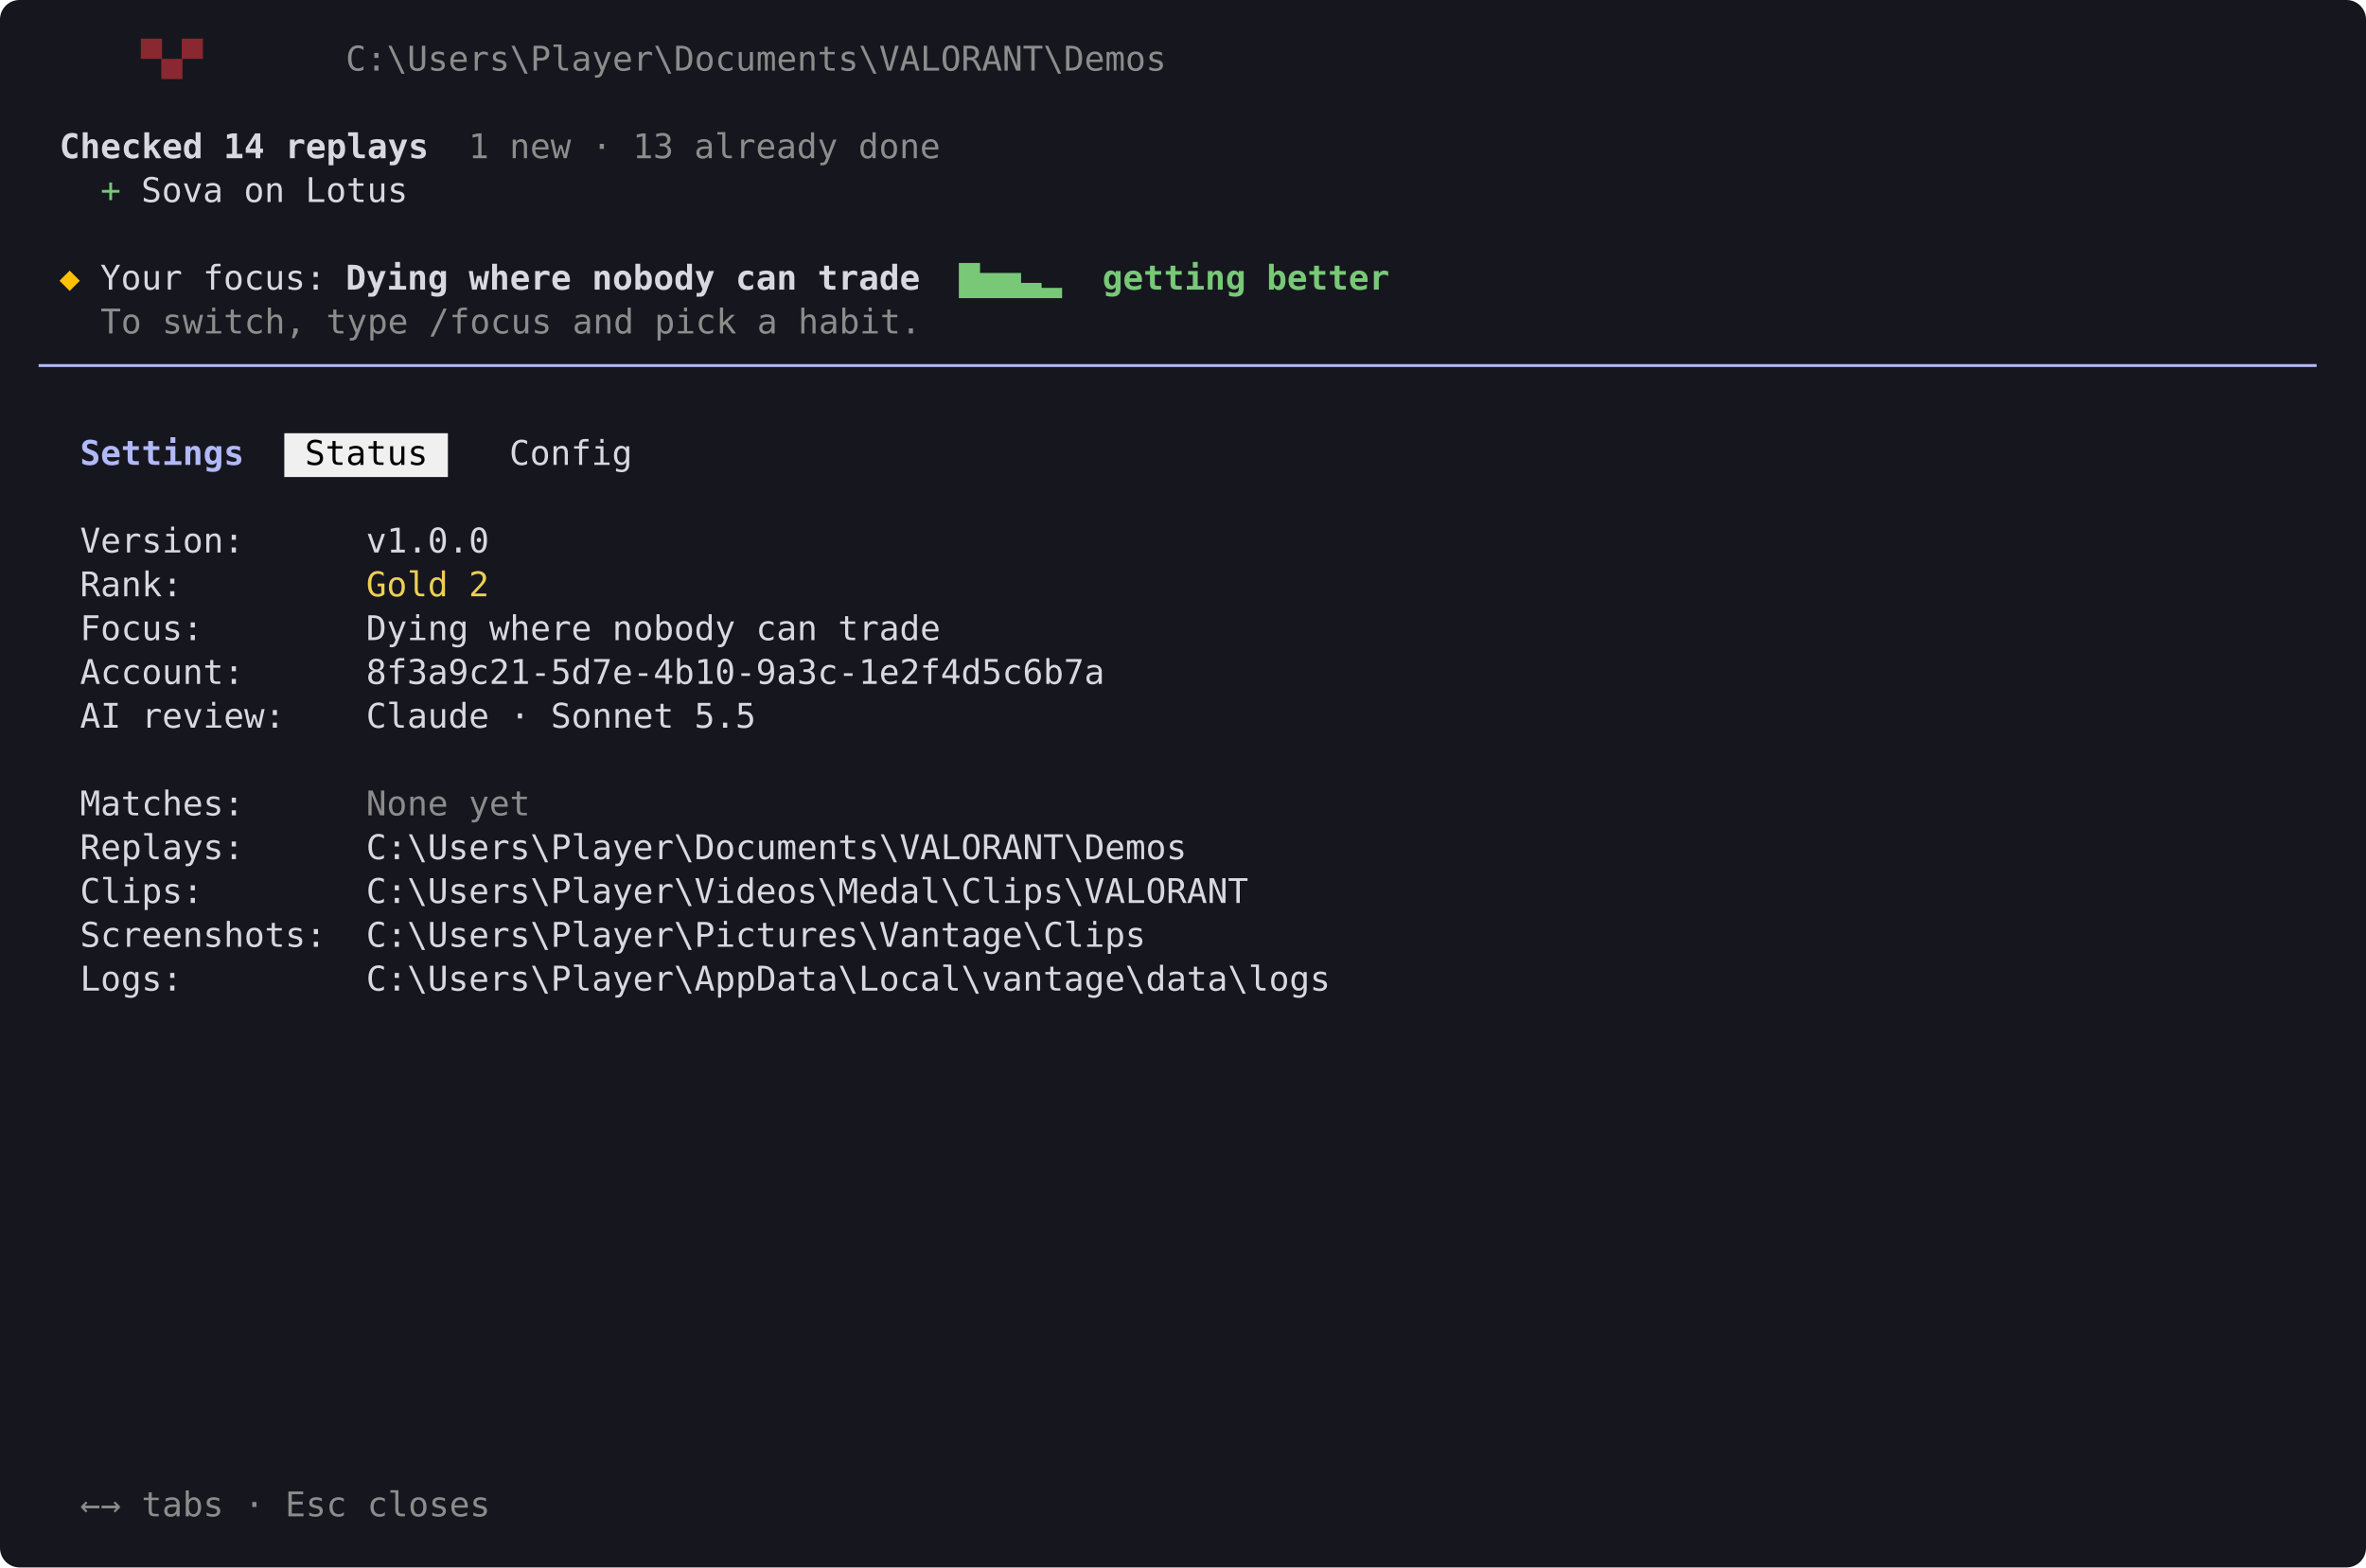
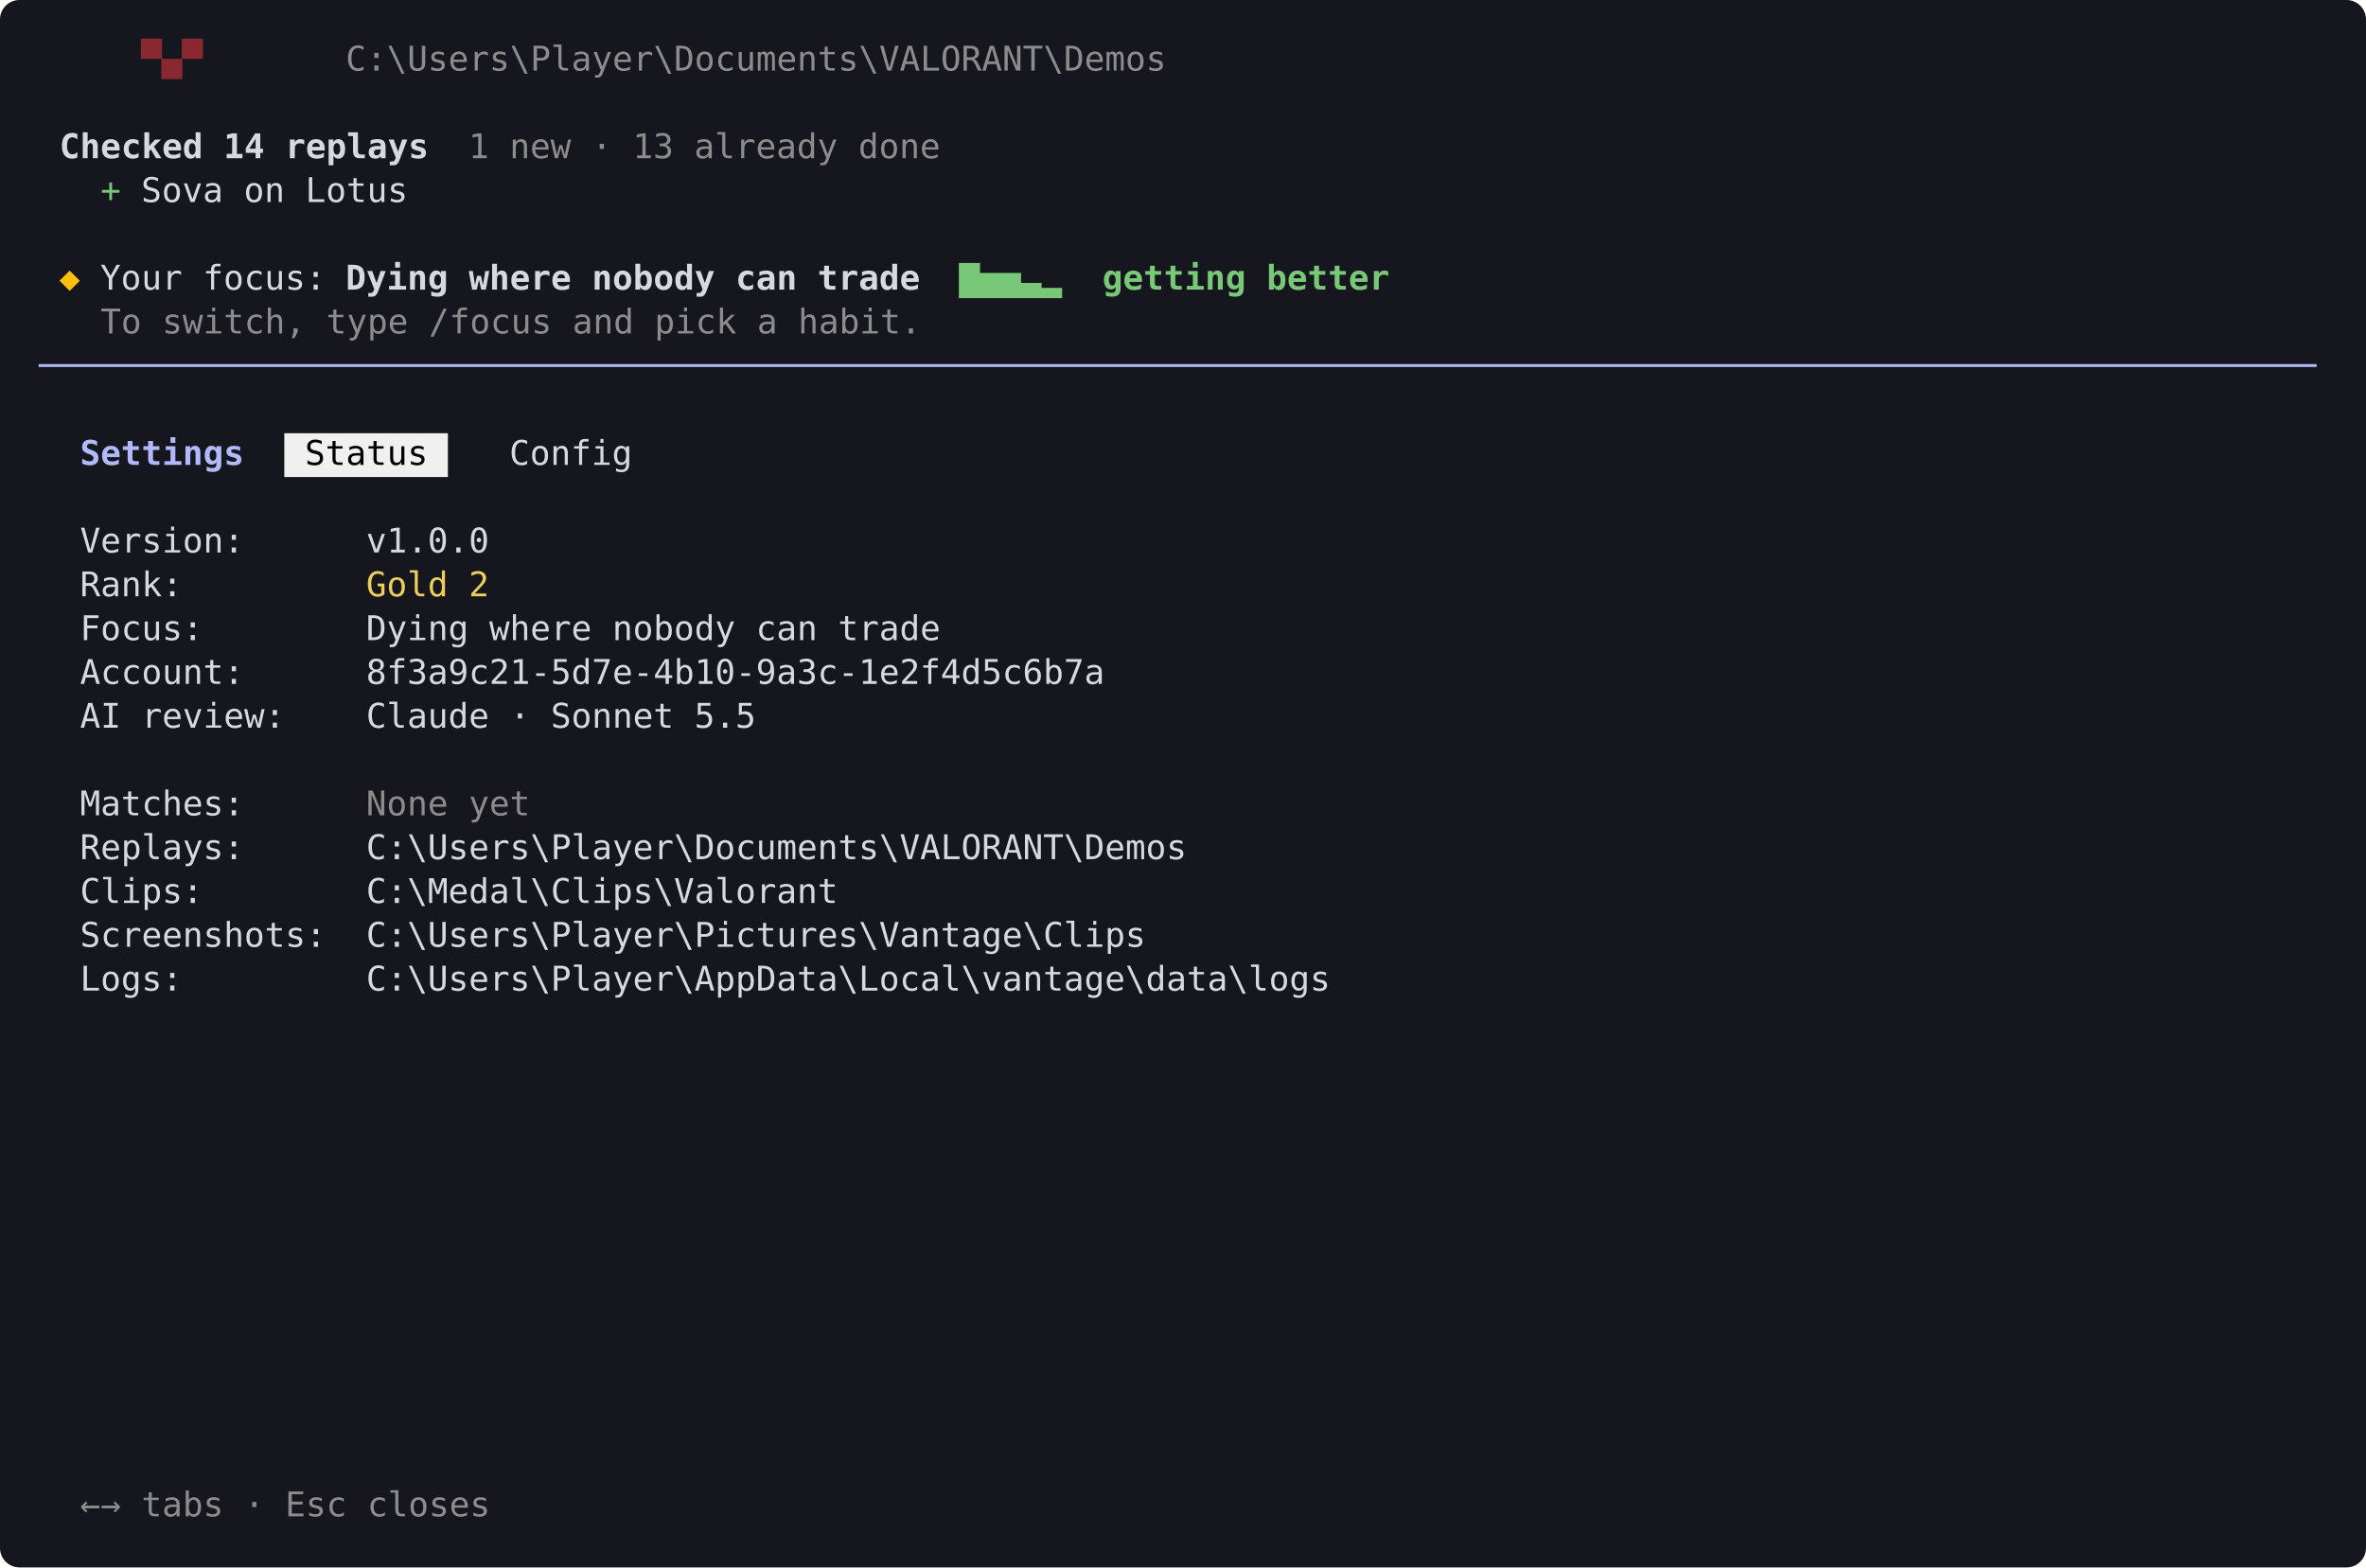
<svg xmlns="http://www.w3.org/2000/svg" width="972" height="644" viewBox="0 0 972 644" font-family="Cascadia Mono, Consolas, Menlo, monospace" font-size="14">
  <rect width="972" height="644" rx="8" fill="#16161e" />
  <text x="58.0" y="29" fill="#892830" xml:space="preserve">▀</text>
  <text x="66.4" y="29" fill="#892830" xml:space="preserve">▄</text>
  <text x="74.8" y="29" fill="#892830" xml:space="preserve">▀</text>
  <text x="142.0" y="29" fill="#8c8c8c" textLength="336.0" lengthAdjust="spacingAndGlyphs" xml:space="preserve">C:\Users\Player\Documents\VALORANT\Demos</text>
  <text x="24.4" y="65" fill="#d8d8e0" font-weight="bold" textLength="151.2" lengthAdjust="spacingAndGlyphs" xml:space="preserve">Checked 14 replays</text>
  <text x="175.6" y="65" fill="#8c8c8c" textLength="210.0" lengthAdjust="spacingAndGlyphs" xml:space="preserve">  1 new · 13 already done</text>
  <text x="24.4" y="83" fill="#78c878" textLength="33.6" lengthAdjust="spacingAndGlyphs" xml:space="preserve">  + </text>
  <text x="58.0" y="83" fill="#d8d8e0" textLength="109.2" lengthAdjust="spacingAndGlyphs" xml:space="preserve">Sova on Lotus</text>
  <text x="24.4" y="119" fill="#ffc107" textLength="16.8" lengthAdjust="spacingAndGlyphs" xml:space="preserve">◆ </text>
  <text x="41.2" y="119" fill="#d8d8e0" textLength="100.8" lengthAdjust="spacingAndGlyphs" xml:space="preserve">Your focus: </text>
  <text x="142.0" y="119" fill="#d8d8e0" font-weight="bold" textLength="235.2" lengthAdjust="spacingAndGlyphs" xml:space="preserve">Dying where nobody can trade</text>
  <text x="377.2" y="119" fill="#78c878" textLength="58.8" lengthAdjust="spacingAndGlyphs" xml:space="preserve">  ▇▅▅▃▂</text>
  <text x="436.0" y="119" fill="#78c878" font-weight="bold" textLength="134.4" lengthAdjust="spacingAndGlyphs" xml:space="preserve">  getting better</text>
  <text x="16.0" y="137" fill="#8c8c8c" textLength="361.2" lengthAdjust="spacingAndGlyphs" xml:space="preserve">   To switch, type /focus and pick a habit.</text>
  <text x="16.0" y="155" fill="#b1b9f9" textLength="932.4" lengthAdjust="spacingAndGlyphs" xml:space="preserve">───────────────────────────────────────────────────────────────────────────────────────────────────────────────</text>
  <text x="16.0" y="191" fill="#b1b9f9" font-weight="bold" textLength="84.0" lengthAdjust="spacingAndGlyphs" xml:space="preserve">  Settings</text>
  <rect x="116.8" y="178" width="67.2" height="18" fill="#f0f0f0" />
  <text x="116.8" y="191" fill="#000000" textLength="67.2" lengthAdjust="spacingAndGlyphs" xml:space="preserve"> Status </text>
  <text x="200.8" y="191" fill="#d8d8e0" textLength="67.2" lengthAdjust="spacingAndGlyphs" xml:space="preserve"> Config </text>
  <text x="16.0" y="227" fill="#d8d8e0" textLength="134.4" lengthAdjust="spacingAndGlyphs" xml:space="preserve">  Version:      </text>
  <text x="150.4" y="227" fill="#d8d8e0" textLength="50.4" lengthAdjust="spacingAndGlyphs" xml:space="preserve">v1.0.0</text>
  <text x="16.0" y="245" fill="#d8d8e0" textLength="134.4" lengthAdjust="spacingAndGlyphs" xml:space="preserve">  Rank:         </text>
  <text x="150.4" y="245" fill="#eccf56" textLength="50.4" lengthAdjust="spacingAndGlyphs" xml:space="preserve">Gold 2</text>
  <text x="16.0" y="263" fill="#d8d8e0" textLength="134.4" lengthAdjust="spacingAndGlyphs" xml:space="preserve">  Focus:        </text>
  <text x="150.4" y="263" fill="#d8d8e0" textLength="235.2" lengthAdjust="spacingAndGlyphs" xml:space="preserve">Dying where nobody can trade</text>
  <text x="16.0" y="281" fill="#d8d8e0" textLength="134.4" lengthAdjust="spacingAndGlyphs" xml:space="preserve">  Account:      </text>
  <text x="150.4" y="281" fill="#d8d8e0" textLength="302.4" lengthAdjust="spacingAndGlyphs" xml:space="preserve">8f3a9c21-5d7e-4b10-9a3c-1e2f4d5c6b7a</text>
  <text x="16.0" y="299" fill="#d8d8e0" textLength="134.4" lengthAdjust="spacingAndGlyphs" xml:space="preserve">  AI review:    </text>
  <text x="150.4" y="299" fill="#d8d8e0" textLength="159.6" lengthAdjust="spacingAndGlyphs" xml:space="preserve">Claude · Sonnet 5.5</text>
  <text x="16.0" y="335" fill="#d8d8e0" textLength="134.4" lengthAdjust="spacingAndGlyphs" xml:space="preserve">  Matches:      </text>
  <text x="150.4" y="335" fill="#8c8c8c" textLength="67.2" lengthAdjust="spacingAndGlyphs" xml:space="preserve">None yet</text>
  <text x="16.0" y="353" fill="#d8d8e0" textLength="134.4" lengthAdjust="spacingAndGlyphs" xml:space="preserve">  Replays:      </text>
  <text x="150.4" y="353" fill="#d8d8e0" textLength="336.0" lengthAdjust="spacingAndGlyphs" xml:space="preserve">C:\Users\Player\Documents\VALORANT\Demos</text>
  <text x="16.0" y="371" fill="#d8d8e0" textLength="134.4" lengthAdjust="spacingAndGlyphs" xml:space="preserve">  Clips:        </text>
-   <text x="150.4" y="371" fill="#d8d8e0" textLength="361.2" lengthAdjust="spacingAndGlyphs" xml:space="preserve">C:\Users\Player\Videos\Medal\Clips\VALORANT</text>
+   <text x="150.4" y="371" fill="#d8d8e0" textLength="193.2" lengthAdjust="spacingAndGlyphs" xml:space="preserve">C:\Medal\Clips\Valorant</text>
  <text x="16.0" y="389" fill="#d8d8e0" textLength="134.4" lengthAdjust="spacingAndGlyphs" xml:space="preserve">  Screenshots:  </text>
  <text x="150.4" y="389" fill="#d8d8e0" textLength="319.2" lengthAdjust="spacingAndGlyphs" xml:space="preserve">C:\Users\Player\Pictures\Vantage\Clips</text>
  <text x="16.0" y="407" fill="#d8d8e0" textLength="134.4" lengthAdjust="spacingAndGlyphs" xml:space="preserve">  Logs:         </text>
  <text x="150.4" y="407" fill="#d8d8e0" textLength="394.8" lengthAdjust="spacingAndGlyphs" xml:space="preserve">C:\Users\Player\AppData\Local\vantage\data\logs</text>
  <text x="16.0" y="623" fill="#8c8c8c" textLength="184.8" lengthAdjust="spacingAndGlyphs" xml:space="preserve">  ←→ tabs · Esc closes</text>
</svg>
